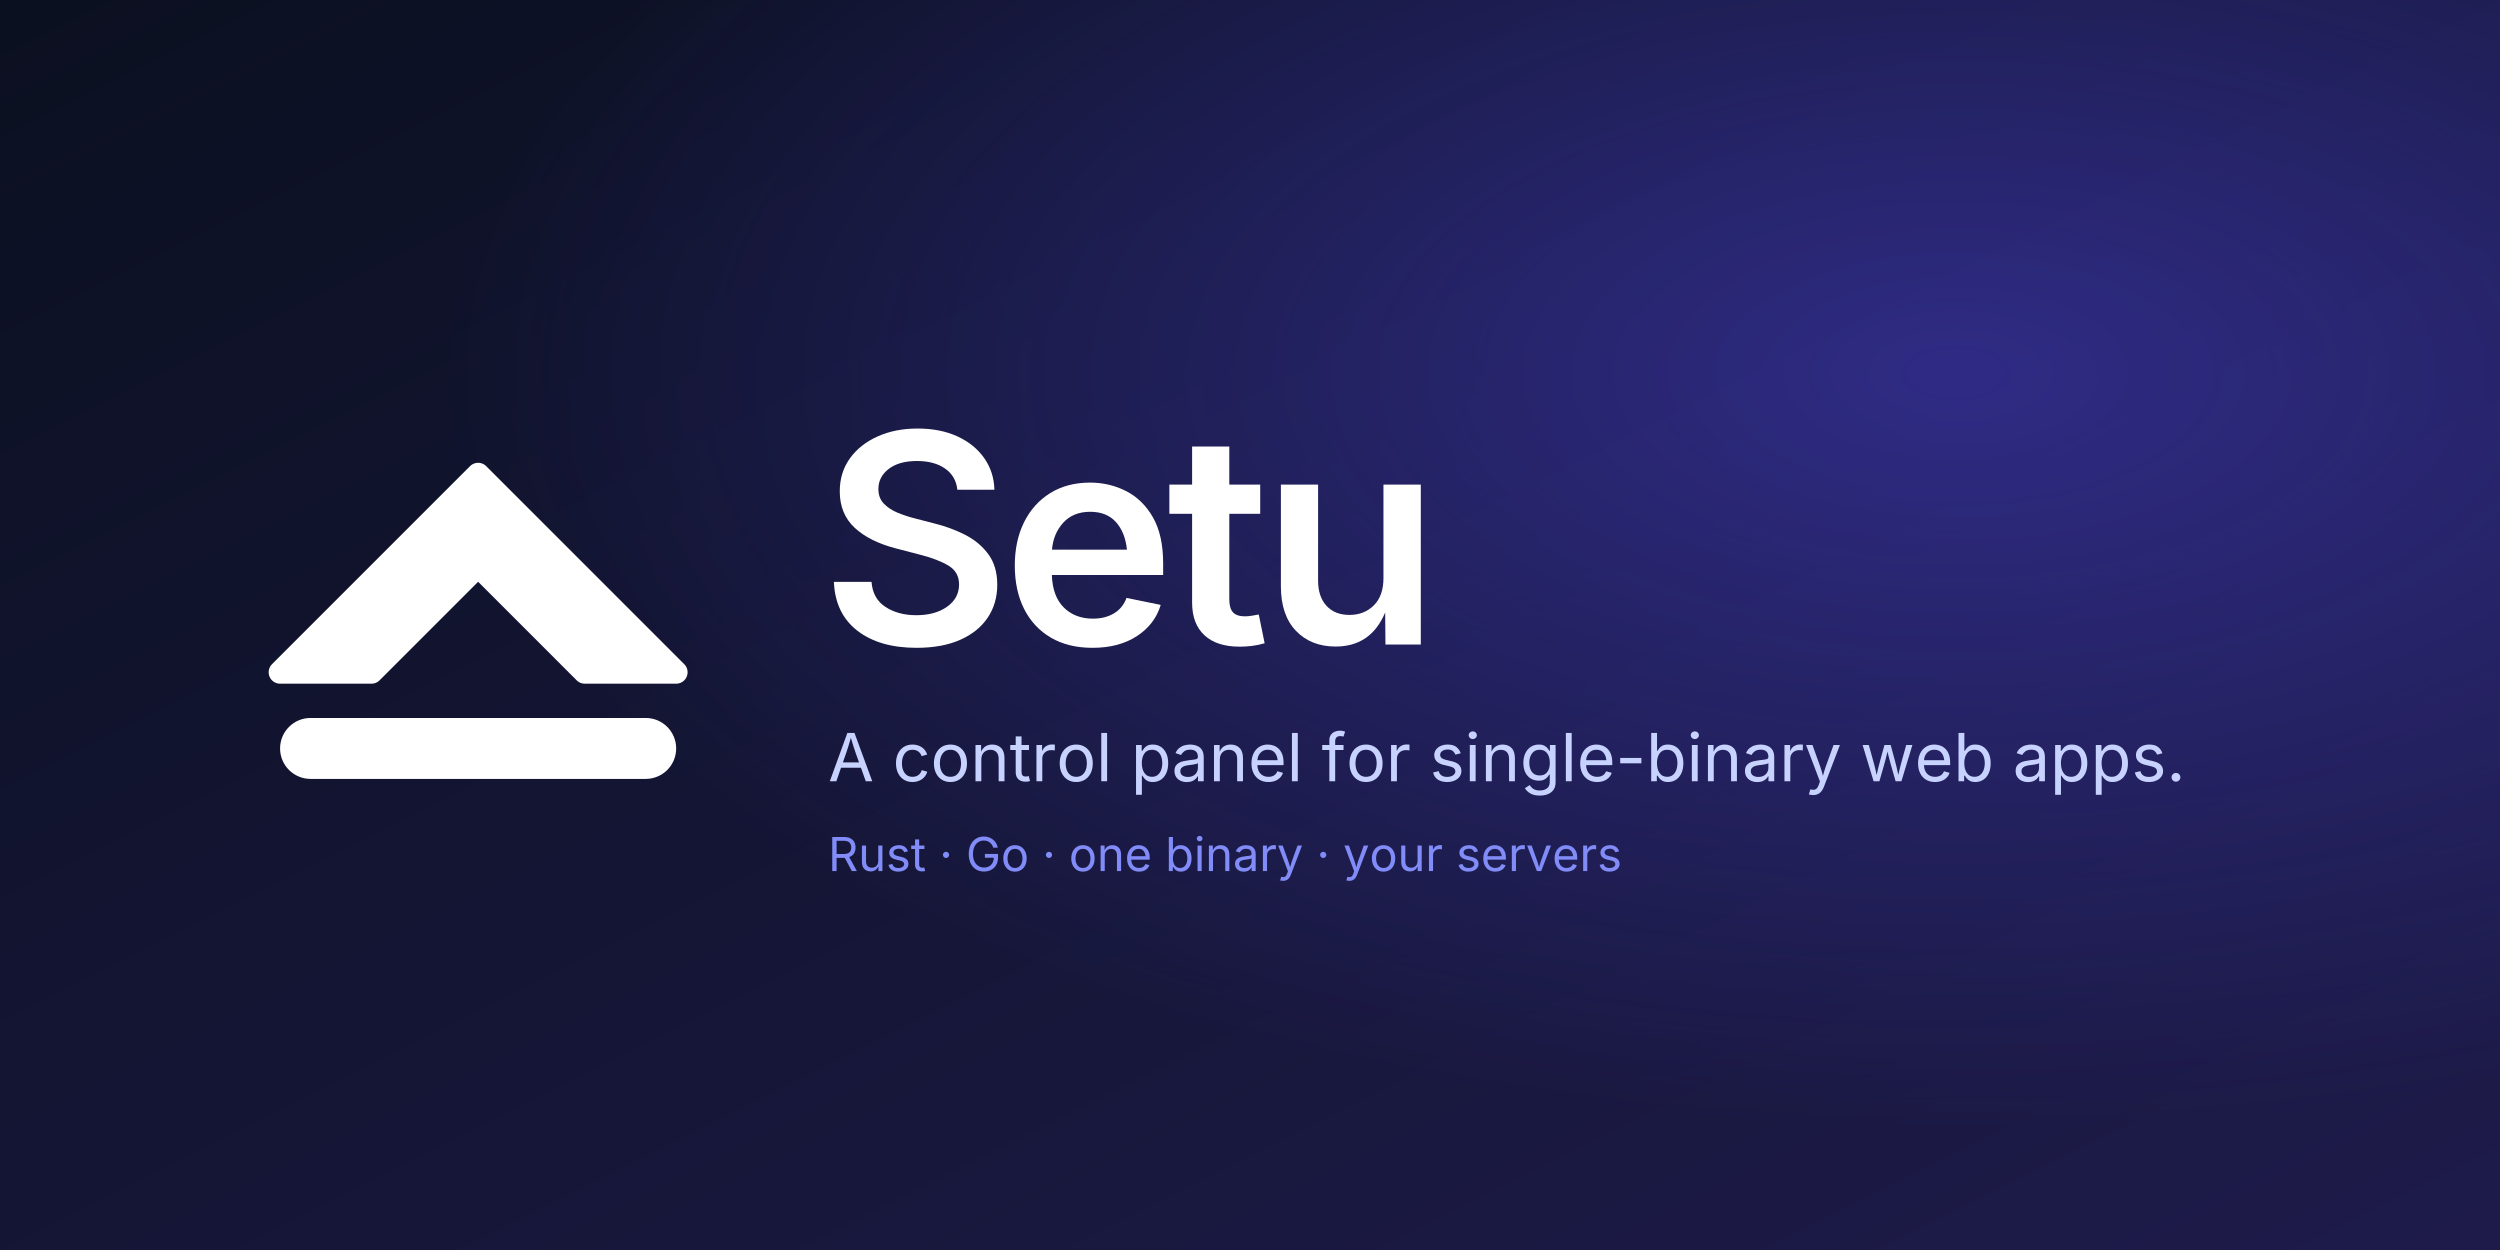
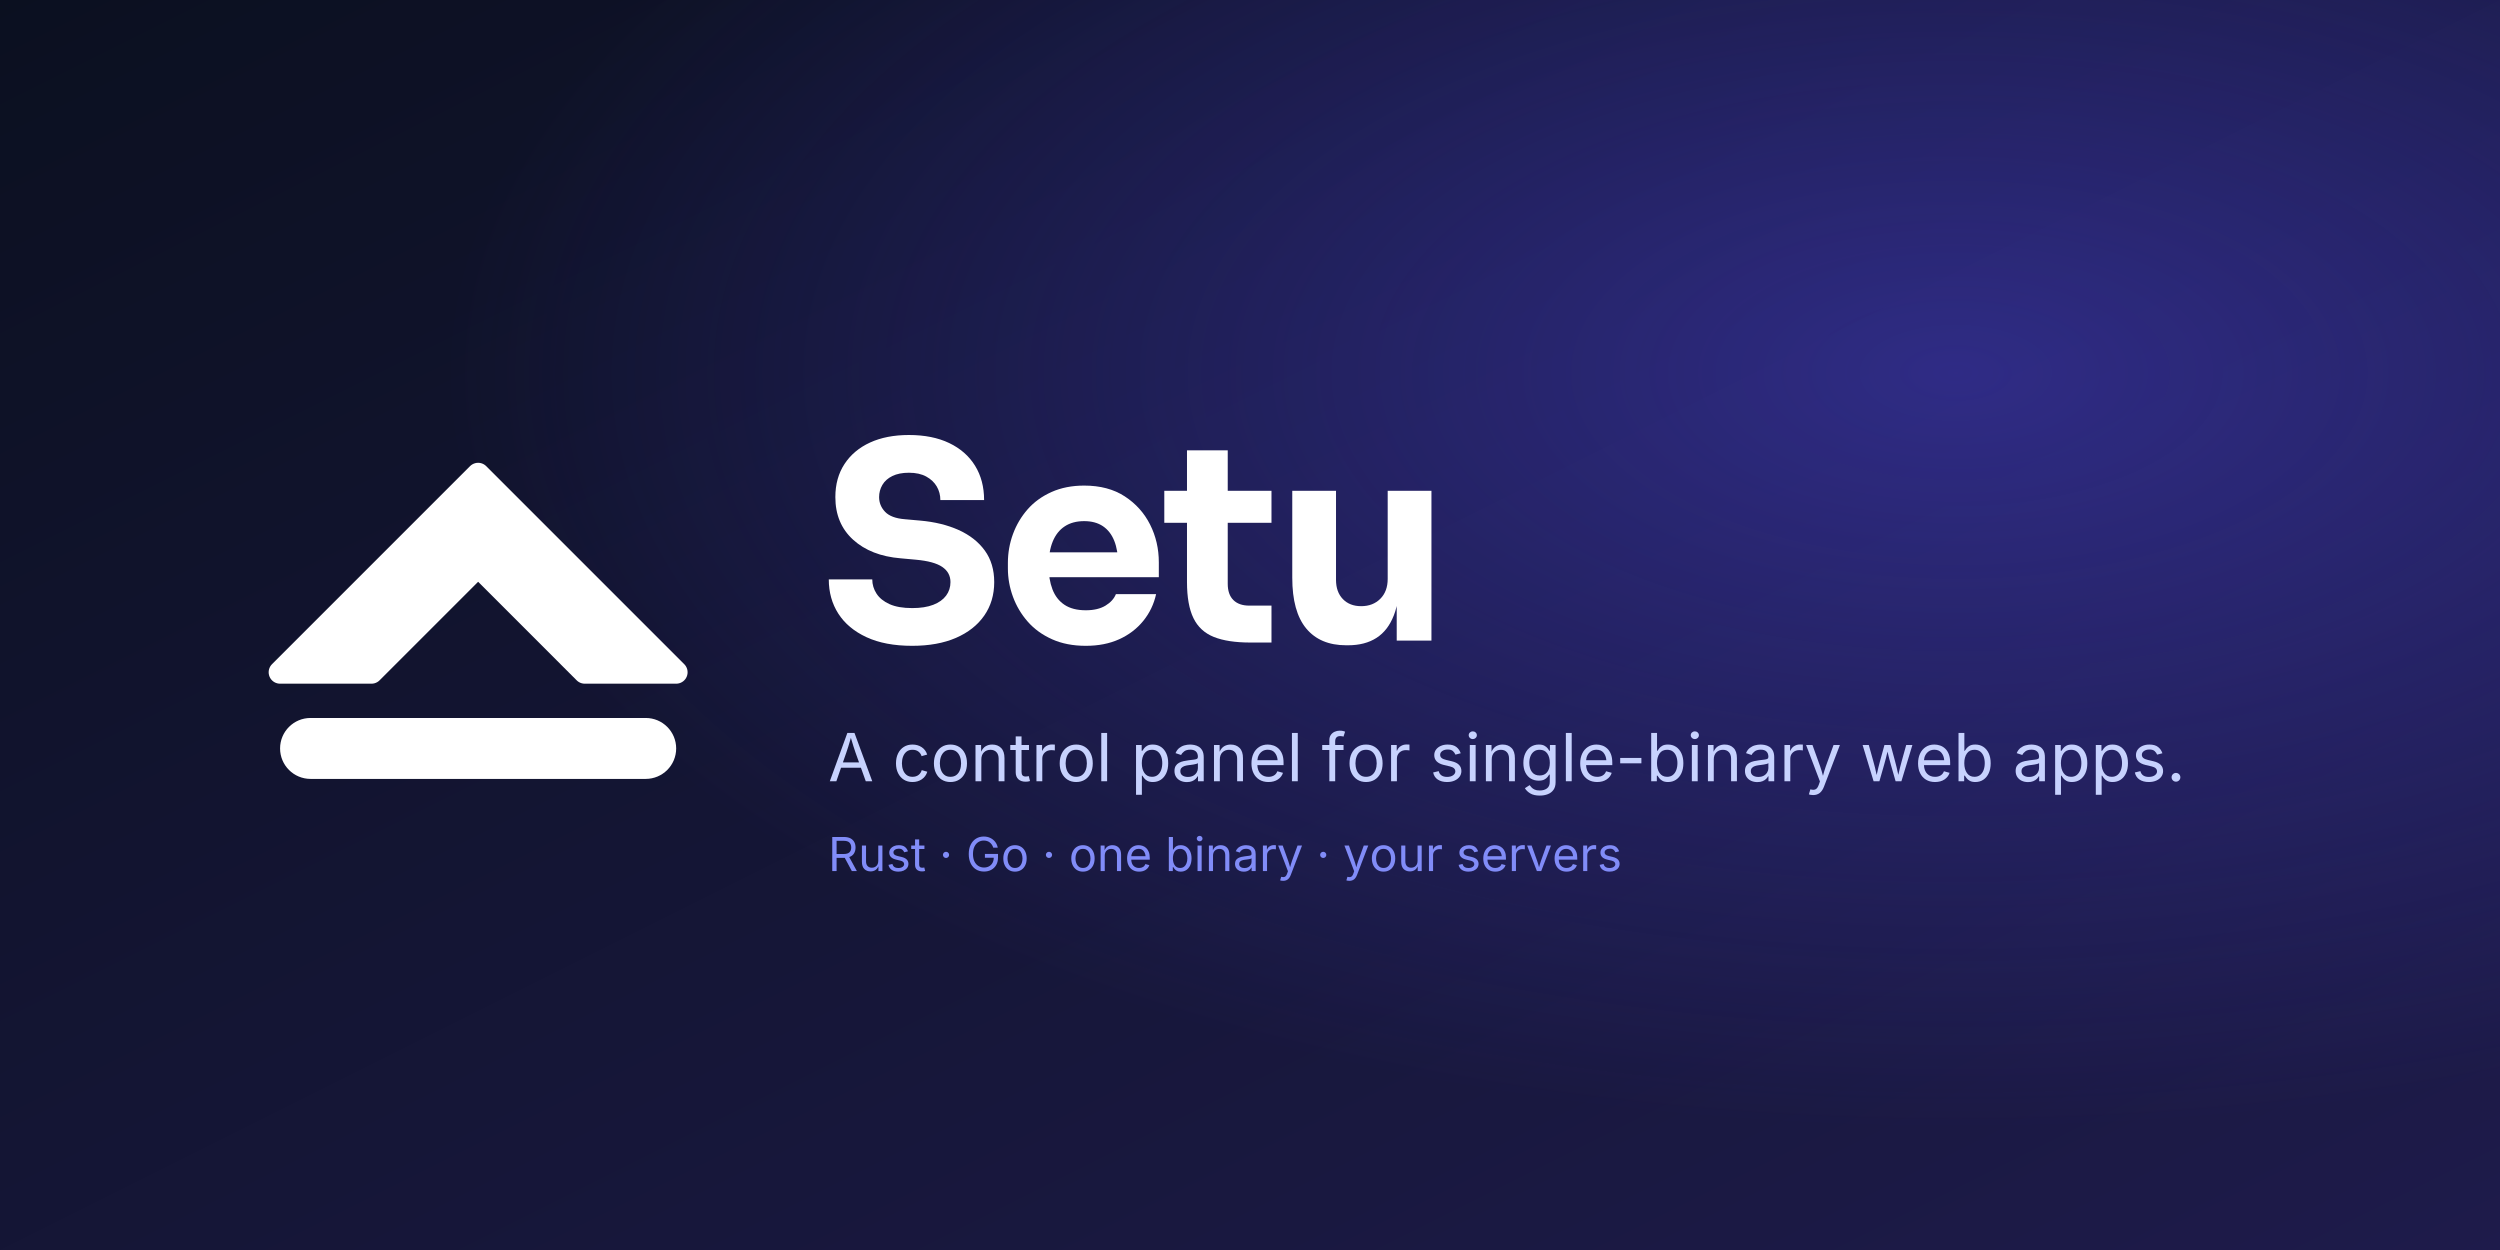
<svg xmlns="http://www.w3.org/2000/svg" width="1280" height="640" viewBox="0 0 1280 640">
  <defs>
    <linearGradient id="g" x1="0" y1="0" x2="1" y2="1">
      <stop offset="0" stop-color="#0B1020" />
      <stop offset="1" stop-color="#1E1B4B" />
    </linearGradient>
    <radialGradient id="glow" cx="0.78" cy="0.3" r="0.6">
      <stop offset="0" stop-color="#4F46E5" stop-opacity="0.45" />
      <stop offset="1" stop-color="#4F46E5" stop-opacity="0" />
    </radialGradient>
  </defs>
  <rect width="1280" height="640" fill="url(#g)" />
  <rect width="1280" height="640" fill="url(#glow)" />
  <g transform="translate(120 196) scale(3.9)" fill="#FFFFFF">
    <path d="M32 12 L58 38 H46 L32 24 L18 38 H6 Z" stroke="#FFFFFF" stroke-width="3" stroke-linejoin="round" />
    <rect x="6" y="44" width="52" height="8" rx="4" />
  </g>
  <g fill="#FFFFFF">
-     <path transform="translate(420.00 330) scale(0.07324 -0.07324)" d="M673 -23Q413 -23 258.5 97.0Q104 217 95 438H358Q367 320 456.0 262.5Q545 205 671 205Q803 205 886.5 264.5Q970 324 970 420Q970 507 896.0 551.5Q822 596 701 627L532 671Q345 719 240.5 816.0Q136 913 136 1071Q136 1203 207.0 1301.5Q278 1400 401.0 1455.0Q524 1510 680 1510Q839 1510 958.5 1455.0Q1078 1400 1146.0 1303.0Q1214 1206 1217 1082H958Q948 1177 872.5 1230.0Q797 1283 676 1283Q550 1283 478.0 1227.5Q406 1172 406 1087Q406 1024 444.5 984.5Q483 945 541.5 921.0Q600 897 660 882L799 846Q909 819 1009.5 768.5Q1110 718 1173.5 633.0Q1237 548 1237 418Q1237 287 1170.0 187.5Q1103 88 977.0 32.5Q851 -23 673 -23Z" />
-     <path transform="translate(513.06 330) scale(0.07324 -0.07324)" d="M632 -23Q463 -23 341.5 48.0Q220 119 154.5 248.0Q89 377 89 552Q89 724 153.5 854.5Q218 985 336.5 1058.5Q455 1132 615 1132Q751 1132 867.5 1072.5Q984 1013 1055.0 888.5Q1126 764 1126 568V486H348Q353 337 431.5 259.0Q510 181 635 181Q721 181 782.5 218.0Q844 255 870 326L1109 277Q1069 142 943.5 59.5Q818 -23 632 -23ZM349 663H873Q861 783 796.5 855.5Q732 928 616 928Q497 928 427.5 851.5Q358 775 349 663Z" />
-     <path transform="translate(597.25 330) scale(0.07324 -0.07324)" d="M655 1118V914H439V315Q439 254 464.5 225.5Q490 197 550 197Q568 197 597.0 201.5Q626 206 645 210L686 9Q643 -4 598.0 -9.5Q553 -15 512 -15Q351 -15 265.0 65.0Q179 145 179 293V914H20V1118H179V1384H439V1118Z" />
-     <path transform="translate(645.71 330) scale(0.07324 -0.07324)" d="M521 -14Q348 -14 243.0 96.0Q138 206 138 407V1118H398V447Q398 335 456.5 271.0Q515 207 617 207Q721 207 788.0 274.0Q855 341 855 463V1118H1116V0H869L867 224Q767 -14 521 -14Z" />
+     <path transform="translate(420.00 328) scale(0.14 -0.14)" d="M336 -19Q237 -19 169.0 12.5Q101 44 66.0 98.5Q31 153 31 224H190Q190 196 205.5 172.0Q221 148 253.0 133.5Q285 119 336 119Q382 119 413.0 131.0Q444 143 460.0 164.5Q476 186 476 214Q476 249 446.0 269.5Q416 290 349 296L294 301Q185 310 120.0 369.0Q55 428 55 525Q55 595 88.5 646.0Q122 697 182.0 724.5Q242 752 324 752Q410 752 471.5 722.5Q533 693 566.0 639.5Q599 586 599 514H439Q439 541 426.0 563.5Q413 586 387.5 600.0Q362 614 324 614Q288 614 263.5 602.0Q239 590 227.0 569.5Q215 549 215 525Q215 494 237.0 471.0Q259 448 309 444L365 439Q445 432 506.0 404.5Q567 377 601.5 329.5Q636 282 636 214Q636 144 599.5 91.5Q563 39 496.0 10.0Q429 -19 336 -19Z" />
+     <path transform="translate(510.58 328) scale(0.14 -0.14)" d="M324 -19Q254 -19 200.5 5.0Q147 29 111.5 69.5Q76 110 57.5 160.5Q39 211 39 264V284Q39 339 57.5 389.5Q76 440 111.0 480.0Q146 520 198.5 543.5Q251 567 318 567Q406 567 466.5 527.5Q527 488 559.0 424.5Q591 361 591 286V232H106V323H494L442 281Q442 330 428.0 365.0Q414 400 386.5 418.5Q359 437 318 437Q276 437 247.0 418.0Q218 399 203.0 362.5Q188 326 188 273Q188 224 202.0 187.5Q216 151 246.0 131.0Q276 111 324 111Q368 111 396.0 128.0Q424 145 434 170H581Q569 115 534.0 72.0Q499 29 446.0 5.0Q393 -19 324 -19Z" />
+     <path transform="translate(595.14 328) scale(0.14 -0.14)" d="M322 -7Q239 -7 188.0 13.5Q137 34 113.5 82.5Q90 131 90 214V696H239V208Q239 169 259.5 148.5Q280 128 318 128H399V-7ZM7 431V548H399V431Z" />
+     <path transform="translate(653.10 328) scale(0.14 -0.14)" d="M258 -17Q163 -17 112.0 44.5Q61 106 61 230V548H221V222Q221 178 246.0 152.0Q271 126 313 126Q356 126 383.0 153.0Q410 180 410 226V548H570V0H443V231H454Q454 148 432.5 92.5Q411 37 369.0 10.0Q327 -17 265 -17Z" />
  </g>
  <g fill="#C7D2FE">
    <path transform="translate(424.00 400) scale(0.0166 -0.0166)" d="M52 0 593 1490H813L1361 0H1161L1012 416H398L254 0ZM456 582H953L845 884Q818 959 784.0 1067.5Q750 1176 702 1338Q655 1173 620.0 1063.0Q585 953 561 884Z" />
    <path transform="translate(447.46 400) scale(0.0166 -0.0166)" d="" />
    <path transform="translate(457.02 400) scale(0.0166 -0.0166)" d="M613 -24Q461 -24 346.5 48.0Q232 120 168.0 250.0Q104 380 104 552Q104 727 168.0 857.5Q232 988 346.5 1060.0Q461 1132 613 1132Q775 1132 897.5 1050.5Q1020 969 1066 823L893 774Q868 860 795.5 915.5Q723 971 613 971Q501 971 429.0 912.5Q357 854 322.0 759.0Q287 664 287 552Q287 442 322.0 347.5Q357 253 429.0 195.0Q501 137 613 137Q726 137 799.5 194.5Q873 252 898 343L1070 294Q1025 145 901.0 60.5Q777 -24 613 -24Z" />
    <path transform="translate(476.44 400) scale(0.0166 -0.0166)" d="M613 -24Q461 -24 346.5 48.0Q232 120 168.0 250.0Q104 380 104 552Q104 727 168.0 857.5Q232 988 346.5 1060.0Q461 1132 613 1132Q766 1132 881.0 1060.0Q996 988 1060.0 857.5Q1124 727 1124 552Q1124 380 1060.0 250.0Q996 120 881.0 48.0Q766 -24 613 -24ZM613 137Q726 137 799.0 195.0Q872 253 907.0 347.5Q942 442 942 552Q942 663 907.0 758.5Q872 854 799.0 912.5Q726 971 613 971Q501 971 429.0 912.5Q357 854 322.0 759.0Q287 664 287 552Q287 442 322.0 347.5Q357 253 429.0 195.0Q501 137 613 137Z" />
    <path transform="translate(496.83 400) scale(0.0166 -0.0166)" d="M338 670V0H158V1118H331L332 911Q386 1030 473.5 1081.0Q561 1132 674 1132Q844 1132 948.0 1027.0Q1052 922 1052 710V0H872V695Q872 824 804.5 897.0Q737 970 620 970Q499 970 418.5 891.5Q338 813 338 670Z" />
    <path transform="translate(516.92 400) scale(0.0166 -0.0166)" d="M598 1118V964H368V290Q368 215 398.5 180.5Q429 146 500 146Q517 146 543.5 150.0Q570 154 592 158L629 6Q601 -4 565.5 -9.0Q530 -14 495 -14Q350 -14 269.0 62.5Q188 139 188 276V964H20V1118H188V1384H368V1118Z" />
    <path transform="translate(528.04 400) scale(0.0166 -0.0166)" d="M158 0V1118H332V946H344Q375 1031 454.5 1082.5Q534 1134 634 1134Q654 1134 681.5 1133.0Q709 1132 725 1131V950Q717 952 685.0 956.0Q653 960 617 960Q496 960 417.0 886.5Q338 813 338 700V0Z" />
    <path transform="translate(540.84 400) scale(0.0166 -0.0166)" d="M613 -24Q461 -24 346.5 48.0Q232 120 168.0 250.0Q104 380 104 552Q104 727 168.0 857.5Q232 988 346.5 1060.0Q461 1132 613 1132Q766 1132 881.0 1060.0Q996 988 1060.0 857.5Q1124 727 1124 552Q1124 380 1060.0 250.0Q996 120 881.0 48.0Q766 -24 613 -24ZM613 137Q726 137 799.0 195.0Q872 253 907.0 347.5Q942 442 942 552Q942 663 907.0 758.5Q872 854 799.0 912.5Q726 971 613 971Q501 971 429.0 912.5Q357 854 322.0 759.0Q287 664 287 552Q287 442 322.0 347.5Q357 253 429.0 195.0Q501 137 613 137Z" />
    <path transform="translate(561.23 400) scale(0.0166 -0.0166)" d="M338 1490V0H158V1490Z" />
    <path transform="translate(569.46 400) scale(0.0166 -0.0166)" d="" />
    <path transform="translate(579.03 400) scale(0.0166 -0.0166)" d="M158 -418V1118H332V939H352Q371 969 405.0 1014.5Q439 1060 503.0 1096.0Q567 1132 676 1132Q816 1132 922.5 1062.0Q1029 992 1089.5 862.5Q1150 733 1150 556Q1150 378 1090.0 248.0Q1030 118 923.5 47.0Q817 -24 677 -24Q571 -24 506.0 12.5Q441 49 406.0 95.5Q371 142 352 173H338V-418ZM650 137Q755 137 825.5 193.5Q896 250 931.5 345.5Q967 441 967 558Q967 674 932.0 767.5Q897 861 826.5 916.0Q756 971 650 971Q496 971 416.0 857.0Q336 743 336 558Q336 371 417.0 254.0Q498 137 650 137Z" />
    <path transform="translate(599.84 400) scale(0.0166 -0.0166)" d="M471 -26Q365 -26 278.5 14.0Q192 54 141.0 131.0Q90 208 90 318Q90 414 128.0 474.0Q166 534 229.5 568.5Q293 603 370.0 620.0Q447 637 525 647Q625 660 688.0 667.0Q751 674 781.5 691.0Q812 708 812 749V755Q812 859 753.0 916.5Q694 974 578 974Q457 974 389.0 921.5Q321 869 295 810L122 867Q165 969 238.0 1026.5Q311 1084 399.0 1108.0Q487 1132 573 1132Q629 1132 700.5 1118.5Q772 1105 838.5 1065.0Q905 1025 948.5 946.5Q992 868 992 737V0H815V152H803Q784 113 742.0 71.5Q700 30 633.0 2.0Q566 -26 471 -26ZM502 133Q602 133 671.0 172.0Q740 211 776.0 273.5Q812 336 812 404V559Q801 546 764.0 535.5Q727 525 679.5 517.0Q632 509 587.5 503.5Q543 498 517 495Q452 487 395.5 467.5Q339 448 305.0 410.5Q271 373 271 309Q271 222 336.5 177.5Q402 133 502 133Z" />
    <path transform="translate(618.94 400) scale(0.0166 -0.0166)" d="M338 670V0H158V1118H331L332 911Q386 1030 473.5 1081.0Q561 1132 674 1132Q844 1132 948.0 1027.0Q1052 922 1052 710V0H872V695Q872 824 804.5 897.0Q737 970 620 970Q499 970 418.5 891.5Q338 813 338 670Z" />
    <path transform="translate(639.02 400) scale(0.0166 -0.0166)" d="M628 -24Q466 -24 348.5 48.0Q231 120 167.5 249.0Q104 378 104 550Q104 722 166.0 853.0Q228 984 341.5 1058.0Q455 1132 607 1132Q696 1132 782.5 1102.5Q869 1073 939.5 1007.5Q1010 942 1052.0 835.0Q1094 728 1094 573V498H286Q293 323 386.5 229.5Q480 136 629 136Q728 136 799.5 179.5Q871 223 902 308L1076 260Q1037 133 918.5 54.5Q800 -24 628 -24ZM287 650H911Q898 793 821.5 882.5Q745 972 607 972Q511 972 441.5 927.0Q372 882 332.0 809.0Q292 736 287 650Z" />
    <path transform="translate(658.85 400) scale(0.0166 -0.0166)" d="M338 1490V0H158V1490Z" />
    <path transform="translate(667.08 400) scale(0.0166 -0.0166)" d="" />
    <path transform="translate(676.64 400) scale(0.0166 -0.0166)" d="M678 1118V964H420V0H240V964H20V1118H240V1267Q240 1364 285.5 1429.0Q331 1494 404.0 1527.0Q477 1560 558 1560Q622 1560 664.0 1549.5Q706 1539 726 1530L676 1376Q662 1381 639.5 1387.0Q617 1393 579 1393Q496 1393 458.0 1350.5Q420 1308 420 1227V1118Z" />
    <path transform="translate(689.23 400) scale(0.0166 -0.0166)" d="M613 -24Q461 -24 346.5 48.0Q232 120 168.0 250.0Q104 380 104 552Q104 727 168.0 857.5Q232 988 346.5 1060.0Q461 1132 613 1132Q766 1132 881.0 1060.0Q996 988 1060.0 857.5Q1124 727 1124 552Q1124 380 1060.0 250.0Q996 120 881.0 48.0Q766 -24 613 -24ZM613 137Q726 137 799.0 195.0Q872 253 907.0 347.5Q942 442 942 552Q942 663 907.0 758.5Q872 854 799.0 912.5Q726 971 613 971Q501 971 429.0 912.5Q357 854 322.0 759.0Q287 664 287 552Q287 442 322.0 347.5Q357 253 429.0 195.0Q501 137 613 137Z" />
    <path transform="translate(709.61 400) scale(0.0166 -0.0166)" d="M158 0V1118H332V946H344Q375 1031 454.5 1082.5Q534 1134 634 1134Q654 1134 681.5 1133.0Q709 1132 725 1131V950Q717 952 685.0 956.0Q653 960 617 960Q496 960 417.0 886.5Q338 813 338 700V0Z" />
    <path transform="translate(722.41 400) scale(0.0166 -0.0166)" d="" />
    <path transform="translate(731.98 400) scale(0.0166 -0.0166)" d="M538 -24Q366 -24 252.0 51.0Q138 126 108 271L279 312Q303 220 369.5 177.0Q436 134 536 134Q653 134 722.5 184.0Q792 234 792 303Q792 418 628 457L442 501Q142 572 142 806Q142 902 196.0 975.5Q250 1049 343.5 1090.5Q437 1132 556 1132Q729 1132 824.5 1056.5Q920 981 958 863L795 821Q772 881 718.5 930.0Q665 979 557 979Q457 979 390.5 933.0Q324 887 324 817Q324 755 369.0 717.5Q414 680 512 657L681 617Q833 581 906.0 505.5Q979 430 979 315Q979 217 923.5 140.5Q868 64 768.5 20.0Q669 -24 538 -24Z" />
    <path transform="translate(749.92 400) scale(0.0166 -0.0166)" d="M158 0V1118H338V0ZM249 1301Q198 1301 161.0 1336.0Q124 1371 124 1420Q124 1470 161.0 1504.5Q198 1539 249 1539Q301 1539 338.0 1504.5Q375 1470 375 1420Q375 1371 338.0 1336.0Q301 1301 249 1301Z" />
    <path transform="translate(758.16 400) scale(0.0166 -0.0166)" d="M338 670V0H158V1118H331L332 911Q386 1030 473.5 1081.0Q561 1132 674 1132Q844 1132 948.0 1027.0Q1052 922 1052 710V0H872V695Q872 824 804.5 897.0Q737 970 620 970Q499 970 418.5 891.5Q338 813 338 670Z" />
    <path transform="translate(778.24 400) scale(0.0166 -0.0166)" d="M611 -442Q425 -442 314.0 -374.0Q203 -306 151 -214L297 -120Q321 -152 356.5 -191.0Q392 -230 452.5 -257.5Q513 -285 611 -285Q745 -285 831.5 -221.0Q918 -157 918 -19V205H901Q882 173 847.5 129.0Q813 85 748.5 51.5Q684 18 576 18Q442 18 335.0 81.5Q228 145 166.0 267.0Q104 389 104 564Q104 737 165.0 864.5Q226 992 333.5 1062.0Q441 1132 580 1132Q688 1132 752.5 1096.5Q817 1061 852.0 1015.0Q887 969 906 939H923V1118H1098V-29Q1098 -173 1033.0 -264.5Q968 -356 857.5 -399.0Q747 -442 611 -442ZM606 178Q758 178 839.0 281.5Q920 385 920 568Q920 746 840.5 858.5Q761 971 606 971Q500 971 429.0 916.5Q358 862 322.5 771.0Q287 680 287 568Q287 396 368.0 287.0Q449 178 606 178Z" />
    <path transform="translate(799.10 400) scale(0.0166 -0.0166)" d="M338 1490V0H158V1490Z" />
    <path transform="translate(807.33 400) scale(0.0166 -0.0166)" d="M628 -24Q466 -24 348.5 48.0Q231 120 167.5 249.0Q104 378 104 550Q104 722 166.0 853.0Q228 984 341.5 1058.0Q455 1132 607 1132Q696 1132 782.5 1102.5Q869 1073 939.5 1007.5Q1010 942 1052.0 835.0Q1094 728 1094 573V498H286Q293 323 386.5 229.5Q480 136 629 136Q728 136 799.5 179.5Q871 223 902 308L1076 260Q1037 133 918.5 54.5Q800 -24 628 -24ZM287 650H911Q898 793 821.5 882.5Q745 972 607 972Q511 972 441.5 927.0Q372 882 332.0 809.0Q292 736 287 650Z" />
    <path transform="translate(827.15 400) scale(0.0166 -0.0166)" d="M798 719V553H144V719Z" />
    <path transform="translate(842.79 400) scale(0.0166 -0.0166)" d="M677 -24Q571 -24 506.0 12.5Q441 49 406.0 95.5Q371 142 352 173H332V0H158V1490H338V939H352Q371 969 405.0 1014.5Q439 1060 503.0 1096.0Q567 1132 676 1132Q816 1132 922.5 1062.0Q1029 992 1089.5 862.5Q1150 733 1150 556Q1150 378 1090.0 248.0Q1030 118 923.5 47.0Q817 -24 677 -24ZM650 137Q755 137 825.5 193.5Q896 250 931.5 345.5Q967 441 967 558Q967 674 932.0 767.5Q897 861 826.5 916.0Q756 971 650 971Q496 971 416.0 857.0Q336 743 336 558Q336 371 417.0 254.0Q498 137 650 137Z" />
    <path transform="translate(863.61 400) scale(0.0166 -0.0166)" d="M158 0V1118H338V0ZM249 1301Q198 1301 161.0 1336.0Q124 1371 124 1420Q124 1470 161.0 1504.5Q198 1539 249 1539Q301 1539 338.0 1504.5Q375 1470 375 1420Q375 1371 338.0 1336.0Q301 1301 249 1301Z" />
    <path transform="translate(871.84 400) scale(0.0166 -0.0166)" d="M338 670V0H158V1118H331L332 911Q386 1030 473.5 1081.0Q561 1132 674 1132Q844 1132 948.0 1027.0Q1052 922 1052 710V0H872V695Q872 824 804.5 897.0Q737 970 620 970Q499 970 418.5 891.5Q338 813 338 670Z" />
    <path transform="translate(891.93 400) scale(0.0166 -0.0166)" d="M471 -26Q365 -26 278.5 14.0Q192 54 141.0 131.0Q90 208 90 318Q90 414 128.0 474.0Q166 534 229.5 568.5Q293 603 370.0 620.0Q447 637 525 647Q625 660 688.0 667.0Q751 674 781.5 691.0Q812 708 812 749V755Q812 859 753.0 916.5Q694 974 578 974Q457 974 389.0 921.5Q321 869 295 810L122 867Q165 969 238.0 1026.5Q311 1084 399.0 1108.0Q487 1132 573 1132Q629 1132 700.5 1118.5Q772 1105 838.5 1065.0Q905 1025 948.5 946.5Q992 868 992 737V0H815V152H803Q784 113 742.0 71.5Q700 30 633.0 2.0Q566 -26 471 -26ZM502 133Q602 133 671.0 172.0Q740 211 776.0 273.5Q812 336 812 404V559Q801 546 764.0 535.5Q727 525 679.5 517.0Q632 509 587.5 503.5Q543 498 517 495Q452 487 395.5 467.5Q339 448 305.0 410.5Q271 373 271 309Q271 222 336.5 177.5Q402 133 502 133Z" />
    <path transform="translate(911.02 400) scale(0.0166 -0.0166)" d="M158 0V1118H332V946H344Q375 1031 454.5 1082.5Q534 1134 634 1134Q654 1134 681.5 1133.0Q709 1132 725 1131V950Q717 952 685.0 956.0Q653 960 617 960Q496 960 417.0 886.5Q338 813 338 700V0Z" />
    <path transform="translate(923.82 400) scale(0.0166 -0.0166)" d="M140 -405 186 -249 205 -254Q288 -276 348.0 -247.5Q408 -219 449 -99L481 -6L54 1118H251L489 455Q515 382 535.5 310.0Q556 238 575 168Q594 238 614.5 310.0Q635 382 661 455L901 1118H1097L606 -167Q555 -300 473.0 -363.0Q391 -426 272 -426Q224 -426 189.0 -419.0Q154 -412 140 -405Z" />
    <path transform="translate(942.93 400) scale(0.0166 -0.0166)" d="" />
    <path transform="translate(952.49 400) scale(0.0166 -0.0166)" d="M409 0 70 1118H261L397 630Q421 543 449.0 434.5Q477 326 504 193Q531 321 557.5 429.0Q584 537 610 630L744 1118H936L1068 630Q1092 540 1118.5 432.5Q1145 325 1171 196Q1199 324 1226.5 431.5Q1254 539 1279 630L1415 1118H1606L1267 0H1088L943 506Q915 602 889.5 704.0Q864 806 838 913Q813 806 786.5 703.0Q760 600 733 506L588 0Z" />
    <path transform="translate(980.32 400) scale(0.0166 -0.0166)" d="M628 -24Q466 -24 348.5 48.0Q231 120 167.5 249.0Q104 378 104 550Q104 722 166.0 853.0Q228 984 341.5 1058.0Q455 1132 607 1132Q696 1132 782.5 1102.5Q869 1073 939.5 1007.5Q1010 942 1052.0 835.0Q1094 728 1094 573V498H286Q293 323 386.5 229.5Q480 136 629 136Q728 136 799.5 179.5Q871 223 902 308L1076 260Q1037 133 918.5 54.5Q800 -24 628 -24ZM287 650H911Q898 793 821.5 882.5Q745 972 607 972Q511 972 441.5 927.0Q372 882 332.0 809.0Q292 736 287 650Z" />
    <path transform="translate(1000.14 400) scale(0.0166 -0.0166)" d="M677 -24Q571 -24 506.0 12.5Q441 49 406.0 95.5Q371 142 352 173H332V0H158V1490H338V939H352Q371 969 405.0 1014.5Q439 1060 503.0 1096.0Q567 1132 676 1132Q816 1132 922.5 1062.0Q1029 992 1089.5 862.5Q1150 733 1150 556Q1150 378 1090.0 248.0Q1030 118 923.5 47.0Q817 -24 677 -24ZM650 137Q755 137 825.5 193.5Q896 250 931.5 345.5Q967 441 967 558Q967 674 932.0 767.5Q897 861 826.5 916.0Q756 971 650 971Q496 971 416.0 857.0Q336 743 336 558Q336 371 417.0 254.0Q498 137 650 137Z" />
    <path transform="translate(1020.96 400) scale(0.0166 -0.0166)" d="" />
    <path transform="translate(1030.52 400) scale(0.0166 -0.0166)" d="M471 -26Q365 -26 278.5 14.0Q192 54 141.0 131.0Q90 208 90 318Q90 414 128.0 474.0Q166 534 229.5 568.5Q293 603 370.0 620.0Q447 637 525 647Q625 660 688.0 667.0Q751 674 781.5 691.0Q812 708 812 749V755Q812 859 753.0 916.5Q694 974 578 974Q457 974 389.0 921.5Q321 869 295 810L122 867Q165 969 238.0 1026.5Q311 1084 399.0 1108.0Q487 1132 573 1132Q629 1132 700.5 1118.5Q772 1105 838.5 1065.0Q905 1025 948.5 946.5Q992 868 992 737V0H815V152H803Q784 113 742.0 71.5Q700 30 633.0 2.0Q566 -26 471 -26ZM502 133Q602 133 671.0 172.0Q740 211 776.0 273.5Q812 336 812 404V559Q801 546 764.0 535.5Q727 525 679.5 517.0Q632 509 587.5 503.5Q543 498 517 495Q452 487 395.5 467.5Q339 448 305.0 410.5Q271 373 271 309Q271 222 336.5 177.5Q402 133 502 133Z" />
    <path transform="translate(1049.61 400) scale(0.0166 -0.0166)" d="M158 -418V1118H332V939H352Q371 969 405.0 1014.5Q439 1060 503.0 1096.0Q567 1132 676 1132Q816 1132 922.5 1062.0Q1029 992 1089.5 862.5Q1150 733 1150 556Q1150 378 1090.0 248.0Q1030 118 923.5 47.0Q817 -24 677 -24Q571 -24 506.0 12.5Q441 49 406.0 95.5Q371 142 352 173H338V-418ZM650 137Q755 137 825.5 193.5Q896 250 931.5 345.5Q967 441 967 558Q967 674 932.0 767.5Q897 861 826.5 916.0Q756 971 650 971Q496 971 416.0 857.0Q336 743 336 558Q336 371 417.0 254.0Q498 137 650 137Z" />
    <path transform="translate(1070.43 400) scale(0.0166 -0.0166)" d="M158 -418V1118H332V939H352Q371 969 405.0 1014.5Q439 1060 503.0 1096.0Q567 1132 676 1132Q816 1132 922.5 1062.0Q1029 992 1089.5 862.5Q1150 733 1150 556Q1150 378 1090.0 248.0Q1030 118 923.5 47.0Q817 -24 677 -24Q571 -24 506.0 12.5Q441 49 406.0 95.5Q371 142 352 173H338V-418ZM650 137Q755 137 825.5 193.5Q896 250 931.5 345.5Q967 441 967 558Q967 674 932.0 767.5Q897 861 826.5 916.0Q756 971 650 971Q496 971 416.0 857.0Q336 743 336 558Q336 371 417.0 254.0Q498 137 650 137Z" />
    <path transform="translate(1091.25 400) scale(0.0166 -0.0166)" d="M538 -24Q366 -24 252.0 51.0Q138 126 108 271L279 312Q303 220 369.5 177.0Q436 134 536 134Q653 134 722.5 184.0Q792 234 792 303Q792 418 628 457L442 501Q142 572 142 806Q142 902 196.0 975.5Q250 1049 343.5 1090.5Q437 1132 556 1132Q729 1132 824.5 1056.5Q920 981 958 863L795 821Q772 881 718.5 930.0Q665 979 557 979Q457 979 390.5 933.0Q324 887 324 817Q324 755 369.0 717.5Q414 680 512 657L681 617Q833 581 906.0 505.5Q979 430 979 315Q979 217 923.5 140.5Q868 64 768.5 20.0Q669 -24 538 -24Z" />
    <path transform="translate(1109.20 400) scale(0.0166 -0.0166)" d="M295 -13Q239 -13 199.5 26.5Q160 66 160 122Q160 178 199.5 217.5Q239 257 295 257Q351 257 390.5 217.5Q430 178 430 122Q430 66 390.5 26.5Q351 -13 295 -13Z" />
  </g>
  <g fill="#818CF8">
    <path transform="translate(424.00 446) scale(0.01172 -0.01172)" d="M180 0V1490H690Q864 1490 976.5 1430.5Q1089 1371 1143.5 1267.0Q1198 1163 1198 1030Q1198 882 1130.5 772.0Q1063 662 922 613L1256 0H1036L726 579Q709 578 691 578H370V0ZM370 747H682Q858 747 933.5 823.0Q1009 899 1009 1030Q1009 1163 933.5 1243.0Q858 1323 680 1323H370Z" />
    <path transform="translate(439.45 446) scale(0.01172 -0.01172)" d="M537 -14Q368 -14 263.0 91.0Q158 196 158 408V1118H338V423Q338 294 406.0 221.0Q474 148 591 148Q711 148 791.5 226.5Q872 305 872 448V1118H1053V0H879V209Q824 87 735.5 36.5Q647 -14 537 -14Z" />
    <path transform="translate(453.64 446) scale(0.01172 -0.01172)" d="M538 -24Q366 -24 252.0 51.0Q138 126 108 271L279 312Q303 220 369.5 177.0Q436 134 536 134Q653 134 722.5 184.0Q792 234 792 303Q792 418 628 457L442 501Q142 572 142 806Q142 902 196.0 975.5Q250 1049 343.5 1090.5Q437 1132 556 1132Q729 1132 824.5 1056.5Q920 981 958 863L795 821Q772 881 718.5 930.0Q665 979 557 979Q457 979 390.5 933.0Q324 887 324 817Q324 755 369.0 717.5Q414 680 512 657L681 617Q833 581 906.0 505.5Q979 430 979 315Q979 217 923.5 140.5Q868 64 768.5 20.0Q669 -24 538 -24Z" />
    <path transform="translate(466.30 446) scale(0.01172 -0.01172)" d="M598 1118V964H368V290Q368 215 398.5 180.5Q429 146 500 146Q517 146 543.5 150.0Q570 154 592 158L629 6Q601 -4 565.5 -9.0Q530 -14 495 -14Q350 -14 269.0 62.5Q188 139 188 276V964H20V1118H188V1384H368V1118Z" />
    <path transform="translate(474.16 446) scale(0.01172 -0.01172)" d="" />
    <path transform="translate(480.91 446) scale(0.01172 -0.01172)" d="M295 573Q239 573 199.5 612.5Q160 652 160 708Q160 764 199.5 803.5Q239 843 295 843Q351 843 390.5 803.5Q430 764 430 708Q430 652 390.5 612.5Q351 573 295 573Z" />
    <path transform="translate(487.82 446) scale(0.01172 -0.01172)" d="" />
    <path transform="translate(494.57 446) scale(0.01172 -0.01172)" d="M789 -20Q590 -20 440.0 73.0Q290 166 206.0 337.5Q122 509 122 744Q122 981 206.0 1152.5Q290 1324 438.0 1417.0Q586 1510 777 1510Q935 1510 1063.5 1448.5Q1192 1387 1277.0 1277.5Q1362 1168 1389 1023H1193Q1147 1166 1041.5 1250.0Q936 1334 778 1334Q647 1334 540.0 1266.5Q433 1199 370.0 1067.5Q307 936 307 744Q307 554 370.5 423.0Q434 292 543.0 224.0Q652 156 789 156Q913 156 1008.0 208.0Q1103 260 1157.5 356.0Q1212 452 1214 583H828V749H1400V586Q1400 401 1321.0 265.0Q1242 129 1104.5 54.5Q967 -20 789 -20Z" />
    <path transform="translate(512.48 446) scale(0.01172 -0.01172)" d="M613 -24Q461 -24 346.5 48.0Q232 120 168.0 250.0Q104 380 104 552Q104 727 168.0 857.5Q232 988 346.5 1060.0Q461 1132 613 1132Q766 1132 881.0 1060.0Q996 988 1060.0 857.5Q1124 727 1124 552Q1124 380 1060.0 250.0Q996 120 881.0 48.0Q766 -24 613 -24ZM613 137Q726 137 799.0 195.0Q872 253 907.0 347.5Q942 442 942 552Q942 663 907.0 758.5Q872 854 799.0 912.5Q726 971 613 971Q501 971 429.0 912.5Q357 854 322.0 759.0Q287 664 287 552Q287 442 322.0 347.5Q357 253 429.0 195.0Q501 137 613 137Z" />
    <path transform="translate(526.87 446) scale(0.01172 -0.01172)" d="" />
    <path transform="translate(533.62 446) scale(0.01172 -0.01172)" d="M295 573Q239 573 199.5 612.5Q160 652 160 708Q160 764 199.5 803.5Q239 843 295 843Q351 843 390.5 803.5Q430 764 430 708Q430 652 390.5 612.5Q351 573 295 573Z" />
    <path transform="translate(540.53 446) scale(0.01172 -0.01172)" d="" />
    <path transform="translate(547.28 446) scale(0.01172 -0.01172)" d="M613 -24Q461 -24 346.5 48.0Q232 120 168.0 250.0Q104 380 104 552Q104 727 168.0 857.5Q232 988 346.5 1060.0Q461 1132 613 1132Q766 1132 881.0 1060.0Q996 988 1060.0 857.5Q1124 727 1124 552Q1124 380 1060.0 250.0Q996 120 881.0 48.0Q766 -24 613 -24ZM613 137Q726 137 799.0 195.0Q872 253 907.0 347.5Q942 442 942 552Q942 663 907.0 758.5Q872 854 799.0 912.5Q726 971 613 971Q501 971 429.0 912.5Q357 854 322.0 759.0Q287 664 287 552Q287 442 322.0 347.5Q357 253 429.0 195.0Q501 137 613 137Z" />
    <path transform="translate(561.67 446) scale(0.01172 -0.01172)" d="M338 670V0H158V1118H331L332 911Q386 1030 473.5 1081.0Q561 1132 674 1132Q844 1132 948.0 1027.0Q1052 922 1052 710V0H872V695Q872 824 804.5 897.0Q737 970 620 970Q499 970 418.5 891.5Q338 813 338 670Z" />
    <path transform="translate(575.85 446) scale(0.01172 -0.01172)" d="M628 -24Q466 -24 348.5 48.0Q231 120 167.5 249.0Q104 378 104 550Q104 722 166.0 853.0Q228 984 341.5 1058.0Q455 1132 607 1132Q696 1132 782.5 1102.5Q869 1073 939.5 1007.5Q1010 942 1052.0 835.0Q1094 728 1094 573V498H286Q293 323 386.5 229.5Q480 136 629 136Q728 136 799.5 179.5Q871 223 902 308L1076 260Q1037 133 918.5 54.5Q800 -24 628 -24ZM287 650H911Q898 793 821.5 882.5Q745 972 607 972Q511 972 441.5 927.0Q372 882 332.0 809.0Q292 736 287 650Z" />
    <path transform="translate(589.84 446) scale(0.01172 -0.01172)" d="" />
    <path transform="translate(596.59 446) scale(0.01172 -0.01172)" d="M677 -24Q571 -24 506.0 12.5Q441 49 406.0 95.5Q371 142 352 173H332V0H158V1490H338V939H352Q371 969 405.0 1014.5Q439 1060 503.0 1096.0Q567 1132 676 1132Q816 1132 922.5 1062.0Q1029 992 1089.5 862.5Q1150 733 1150 556Q1150 378 1090.0 248.0Q1030 118 923.5 47.0Q817 -24 677 -24ZM650 137Q755 137 825.5 193.5Q896 250 931.5 345.5Q967 441 967 558Q967 674 932.0 767.5Q897 861 826.5 916.0Q756 971 650 971Q496 971 416.0 857.0Q336 743 336 558Q336 371 417.0 254.0Q498 137 650 137Z" />
    <path transform="translate(611.29 446) scale(0.01172 -0.01172)" d="M158 0V1118H338V0ZM249 1301Q198 1301 161.0 1336.0Q124 1371 124 1420Q124 1470 161.0 1504.5Q198 1539 249 1539Q301 1539 338.0 1504.5Q375 1470 375 1420Q375 1371 338.0 1336.0Q301 1301 249 1301Z" />
    <path transform="translate(617.10 446) scale(0.01172 -0.01172)" d="M338 670V0H158V1118H331L332 911Q386 1030 473.5 1081.0Q561 1132 674 1132Q844 1132 948.0 1027.0Q1052 922 1052 710V0H872V695Q872 824 804.5 897.0Q737 970 620 970Q499 970 418.5 891.5Q338 813 338 670Z" />
    <path transform="translate(631.28 446) scale(0.01172 -0.01172)" d="M471 -26Q365 -26 278.5 14.0Q192 54 141.0 131.0Q90 208 90 318Q90 414 128.0 474.0Q166 534 229.5 568.5Q293 603 370.0 620.0Q447 637 525 647Q625 660 688.0 667.0Q751 674 781.5 691.0Q812 708 812 749V755Q812 859 753.0 916.5Q694 974 578 974Q457 974 389.0 921.5Q321 869 295 810L122 867Q165 969 238.0 1026.5Q311 1084 399.0 1108.0Q487 1132 573 1132Q629 1132 700.5 1118.5Q772 1105 838.5 1065.0Q905 1025 948.5 946.5Q992 868 992 737V0H815V152H803Q784 113 742.0 71.5Q700 30 633.0 2.0Q566 -26 471 -26ZM502 133Q602 133 671.0 172.0Q740 211 776.0 273.5Q812 336 812 404V559Q801 546 764.0 535.5Q727 525 679.5 517.0Q632 509 587.5 503.5Q543 498 517 495Q452 487 395.5 467.5Q339 448 305.0 410.5Q271 373 271 309Q271 222 336.5 177.5Q402 133 502 133Z" />
    <path transform="translate(644.76 446) scale(0.01172 -0.01172)" d="M158 0V1118H332V946H344Q375 1031 454.5 1082.5Q534 1134 634 1134Q654 1134 681.5 1133.0Q709 1132 725 1131V950Q717 952 685.0 956.0Q653 960 617 960Q496 960 417.0 886.5Q338 813 338 700V0Z" />
    <path transform="translate(653.79 446) scale(0.01172 -0.01172)" d="M140 -405 186 -249 205 -254Q288 -276 348.0 -247.5Q408 -219 449 -99L481 -6L54 1118H251L489 455Q515 382 535.5 310.0Q556 238 575 168Q594 238 614.5 310.0Q635 382 661 455L901 1118H1097L606 -167Q555 -300 473.0 -363.0Q391 -426 272 -426Q224 -426 189.0 -419.0Q154 -412 140 -405Z" />
    <path transform="translate(667.28 446) scale(0.01172 -0.01172)" d="" />
    <path transform="translate(674.03 446) scale(0.01172 -0.01172)" d="M295 573Q239 573 199.5 612.5Q160 652 160 708Q160 764 199.5 803.5Q239 843 295 843Q351 843 390.5 803.5Q430 764 430 708Q430 652 390.5 612.5Q351 573 295 573Z" />
    <path transform="translate(680.95 446) scale(0.01172 -0.01172)" d="" />
    <path transform="translate(687.70 446) scale(0.01172 -0.01172)" d="M140 -405 186 -249 205 -254Q288 -276 348.0 -247.5Q408 -219 449 -99L481 -6L54 1118H251L489 455Q515 382 535.5 310.0Q556 238 575 168Q594 238 614.5 310.0Q635 382 661 455L901 1118H1097L606 -167Q555 -300 473.0 -363.0Q391 -426 272 -426Q224 -426 189.0 -419.0Q154 -412 140 -405Z" />
    <path transform="translate(701.18 446) scale(0.01172 -0.01172)" d="M613 -24Q461 -24 346.5 48.0Q232 120 168.0 250.0Q104 380 104 552Q104 727 168.0 857.5Q232 988 346.5 1060.0Q461 1132 613 1132Q766 1132 881.0 1060.0Q996 988 1060.0 857.5Q1124 727 1124 552Q1124 380 1060.0 250.0Q996 120 881.0 48.0Q766 -24 613 -24ZM613 137Q726 137 799.0 195.0Q872 253 907.0 347.5Q942 442 942 552Q942 663 907.0 758.5Q872 854 799.0 912.5Q726 971 613 971Q501 971 429.0 912.5Q357 854 322.0 759.0Q287 664 287 552Q287 442 322.0 347.5Q357 253 429.0 195.0Q501 137 613 137Z" />
    <path transform="translate(715.57 446) scale(0.01172 -0.01172)" d="M537 -14Q368 -14 263.0 91.0Q158 196 158 408V1118H338V423Q338 294 406.0 221.0Q474 148 591 148Q711 148 791.5 226.5Q872 305 872 448V1118H1053V0H879V209Q824 87 735.5 36.5Q647 -14 537 -14Z" />
    <path transform="translate(729.77 446) scale(0.01172 -0.01172)" d="M158 0V1118H332V946H344Q375 1031 454.5 1082.5Q534 1134 634 1134Q654 1134 681.5 1133.0Q709 1132 725 1131V950Q717 952 685.0 956.0Q653 960 617 960Q496 960 417.0 886.5Q338 813 338 700V0Z" />
    <path transform="translate(738.80 446) scale(0.01172 -0.01172)" d="" />
    <path transform="translate(745.55 446) scale(0.01172 -0.01172)" d="M538 -24Q366 -24 252.0 51.0Q138 126 108 271L279 312Q303 220 369.5 177.0Q436 134 536 134Q653 134 722.5 184.0Q792 234 792 303Q792 418 628 457L442 501Q142 572 142 806Q142 902 196.0 975.5Q250 1049 343.5 1090.5Q437 1132 556 1132Q729 1132 824.5 1056.5Q920 981 958 863L795 821Q772 881 718.5 930.0Q665 979 557 979Q457 979 390.5 933.0Q324 887 324 817Q324 755 369.0 717.5Q414 680 512 657L681 617Q833 581 906.0 505.5Q979 430 979 315Q979 217 923.5 140.5Q868 64 768.5 20.0Q669 -24 538 -24Z" />
    <path transform="translate(758.22 446) scale(0.01172 -0.01172)" d="M628 -24Q466 -24 348.5 48.0Q231 120 167.5 249.0Q104 378 104 550Q104 722 166.0 853.0Q228 984 341.5 1058.0Q455 1132 607 1132Q696 1132 782.5 1102.5Q869 1073 939.5 1007.5Q1010 942 1052.0 835.0Q1094 728 1094 573V498H286Q293 323 386.5 229.5Q480 136 629 136Q728 136 799.5 179.5Q871 223 902 308L1076 260Q1037 133 918.5 54.5Q800 -24 628 -24ZM287 650H911Q898 793 821.5 882.5Q745 972 607 972Q511 972 441.5 927.0Q372 882 332.0 809.0Q292 736 287 650Z" />
    <path transform="translate(772.21 446) scale(0.01172 -0.01172)" d="M158 0V1118H332V946H344Q375 1031 454.5 1082.5Q534 1134 634 1134Q654 1134 681.5 1133.0Q709 1132 725 1131V950Q717 952 685.0 956.0Q653 960 617 960Q496 960 417.0 886.5Q338 813 338 700V0Z" />
    <path transform="translate(781.25 446) scale(0.01172 -0.01172)" d="M481 0 54 1118H251L489 455Q515 382 536.0 309.5Q557 237 576 167Q595 237 615.5 309.5Q636 382 662 455L900 1118H1097L670 0Z" />
    <path transform="translate(794.73 446) scale(0.01172 -0.01172)" d="M628 -24Q466 -24 348.5 48.0Q231 120 167.5 249.0Q104 378 104 550Q104 722 166.0 853.0Q228 984 341.5 1058.0Q455 1132 607 1132Q696 1132 782.5 1102.5Q869 1073 939.5 1007.5Q1010 942 1052.0 835.0Q1094 728 1094 573V498H286Q293 323 386.5 229.5Q480 136 629 136Q728 136 799.5 179.5Q871 223 902 308L1076 260Q1037 133 918.5 54.5Q800 -24 628 -24ZM287 650H911Q898 793 821.5 882.5Q745 972 607 972Q511 972 441.5 927.0Q372 882 332.0 809.0Q292 736 287 650Z" />
    <path transform="translate(808.73 446) scale(0.01172 -0.01172)" d="M158 0V1118H332V946H344Q375 1031 454.5 1082.5Q534 1134 634 1134Q654 1134 681.5 1133.0Q709 1132 725 1131V950Q717 952 685.0 956.0Q653 960 617 960Q496 960 417.0 886.5Q338 813 338 700V0Z" />
    <path transform="translate(817.76 446) scale(0.01172 -0.01172)" d="M538 -24Q366 -24 252.0 51.0Q138 126 108 271L279 312Q303 220 369.5 177.0Q436 134 536 134Q653 134 722.5 184.0Q792 234 792 303Q792 418 628 457L442 501Q142 572 142 806Q142 902 196.0 975.5Q250 1049 343.5 1090.5Q437 1132 556 1132Q729 1132 824.5 1056.5Q920 981 958 863L795 821Q772 881 718.5 930.0Q665 979 557 979Q457 979 390.5 933.0Q324 887 324 817Q324 755 369.0 717.5Q414 680 512 657L681 617Q833 581 906.0 505.5Q979 430 979 315Q979 217 923.5 140.5Q868 64 768.5 20.0Q669 -24 538 -24Z" />
  </g>
</svg>
